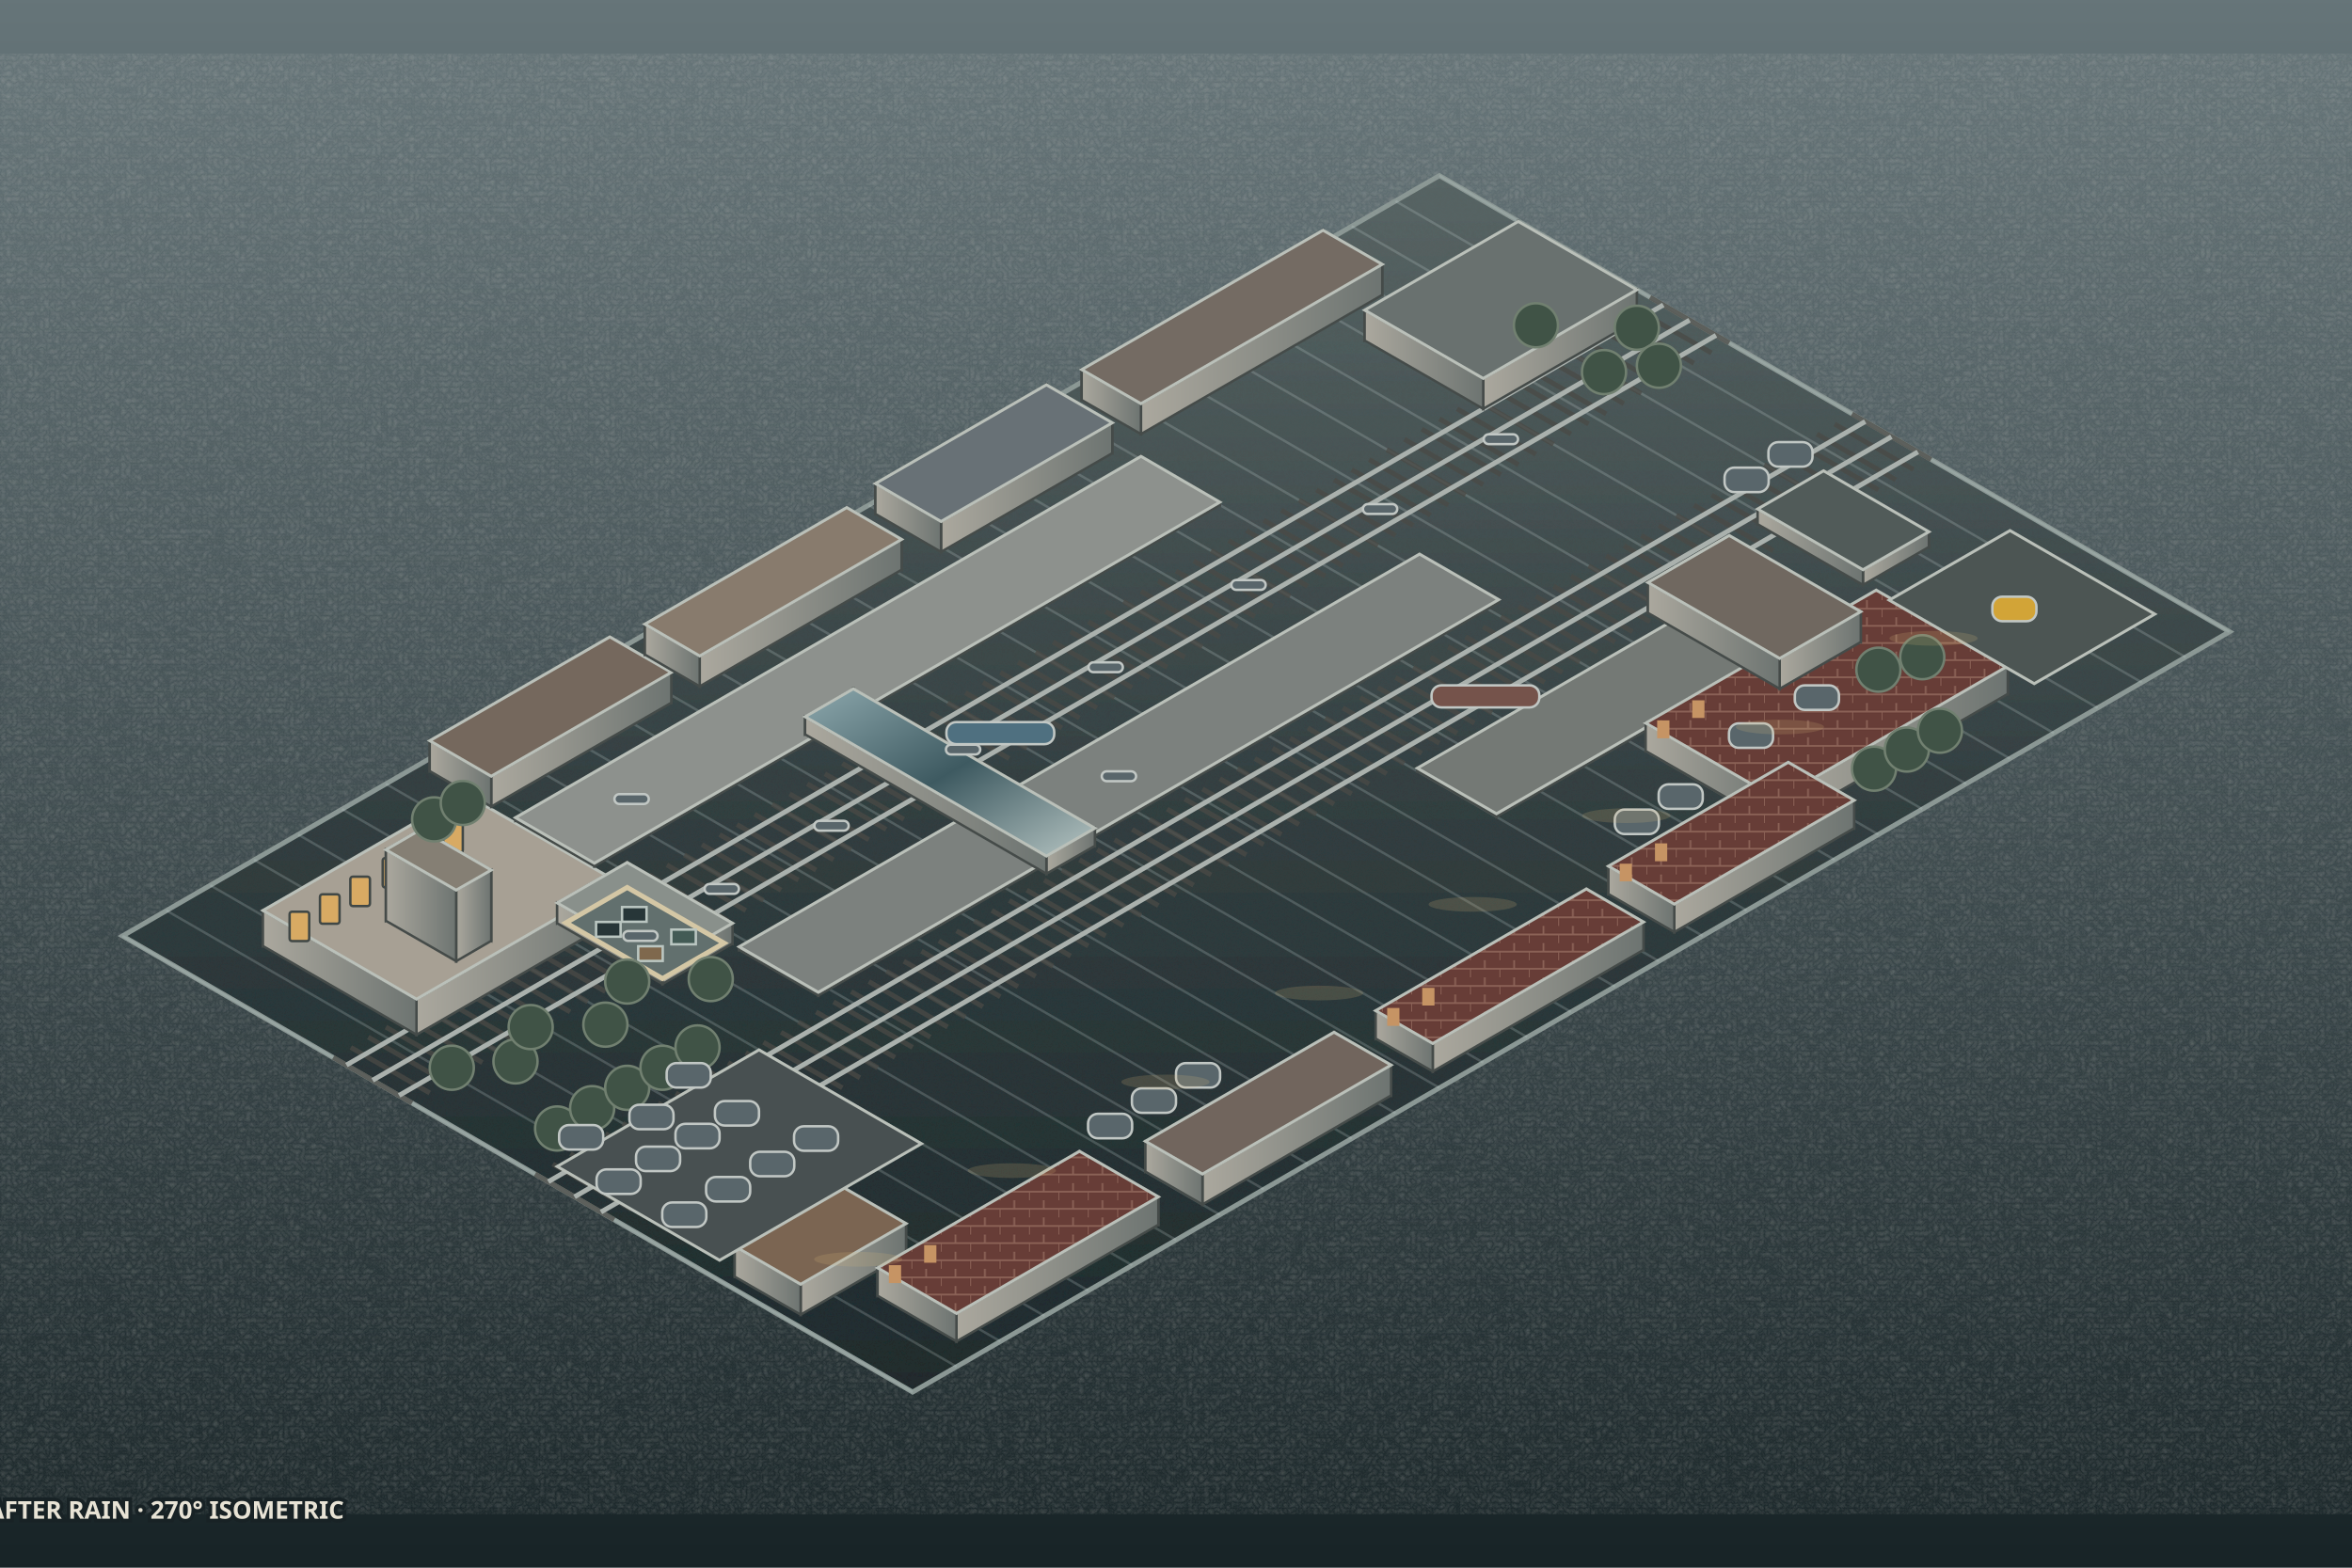
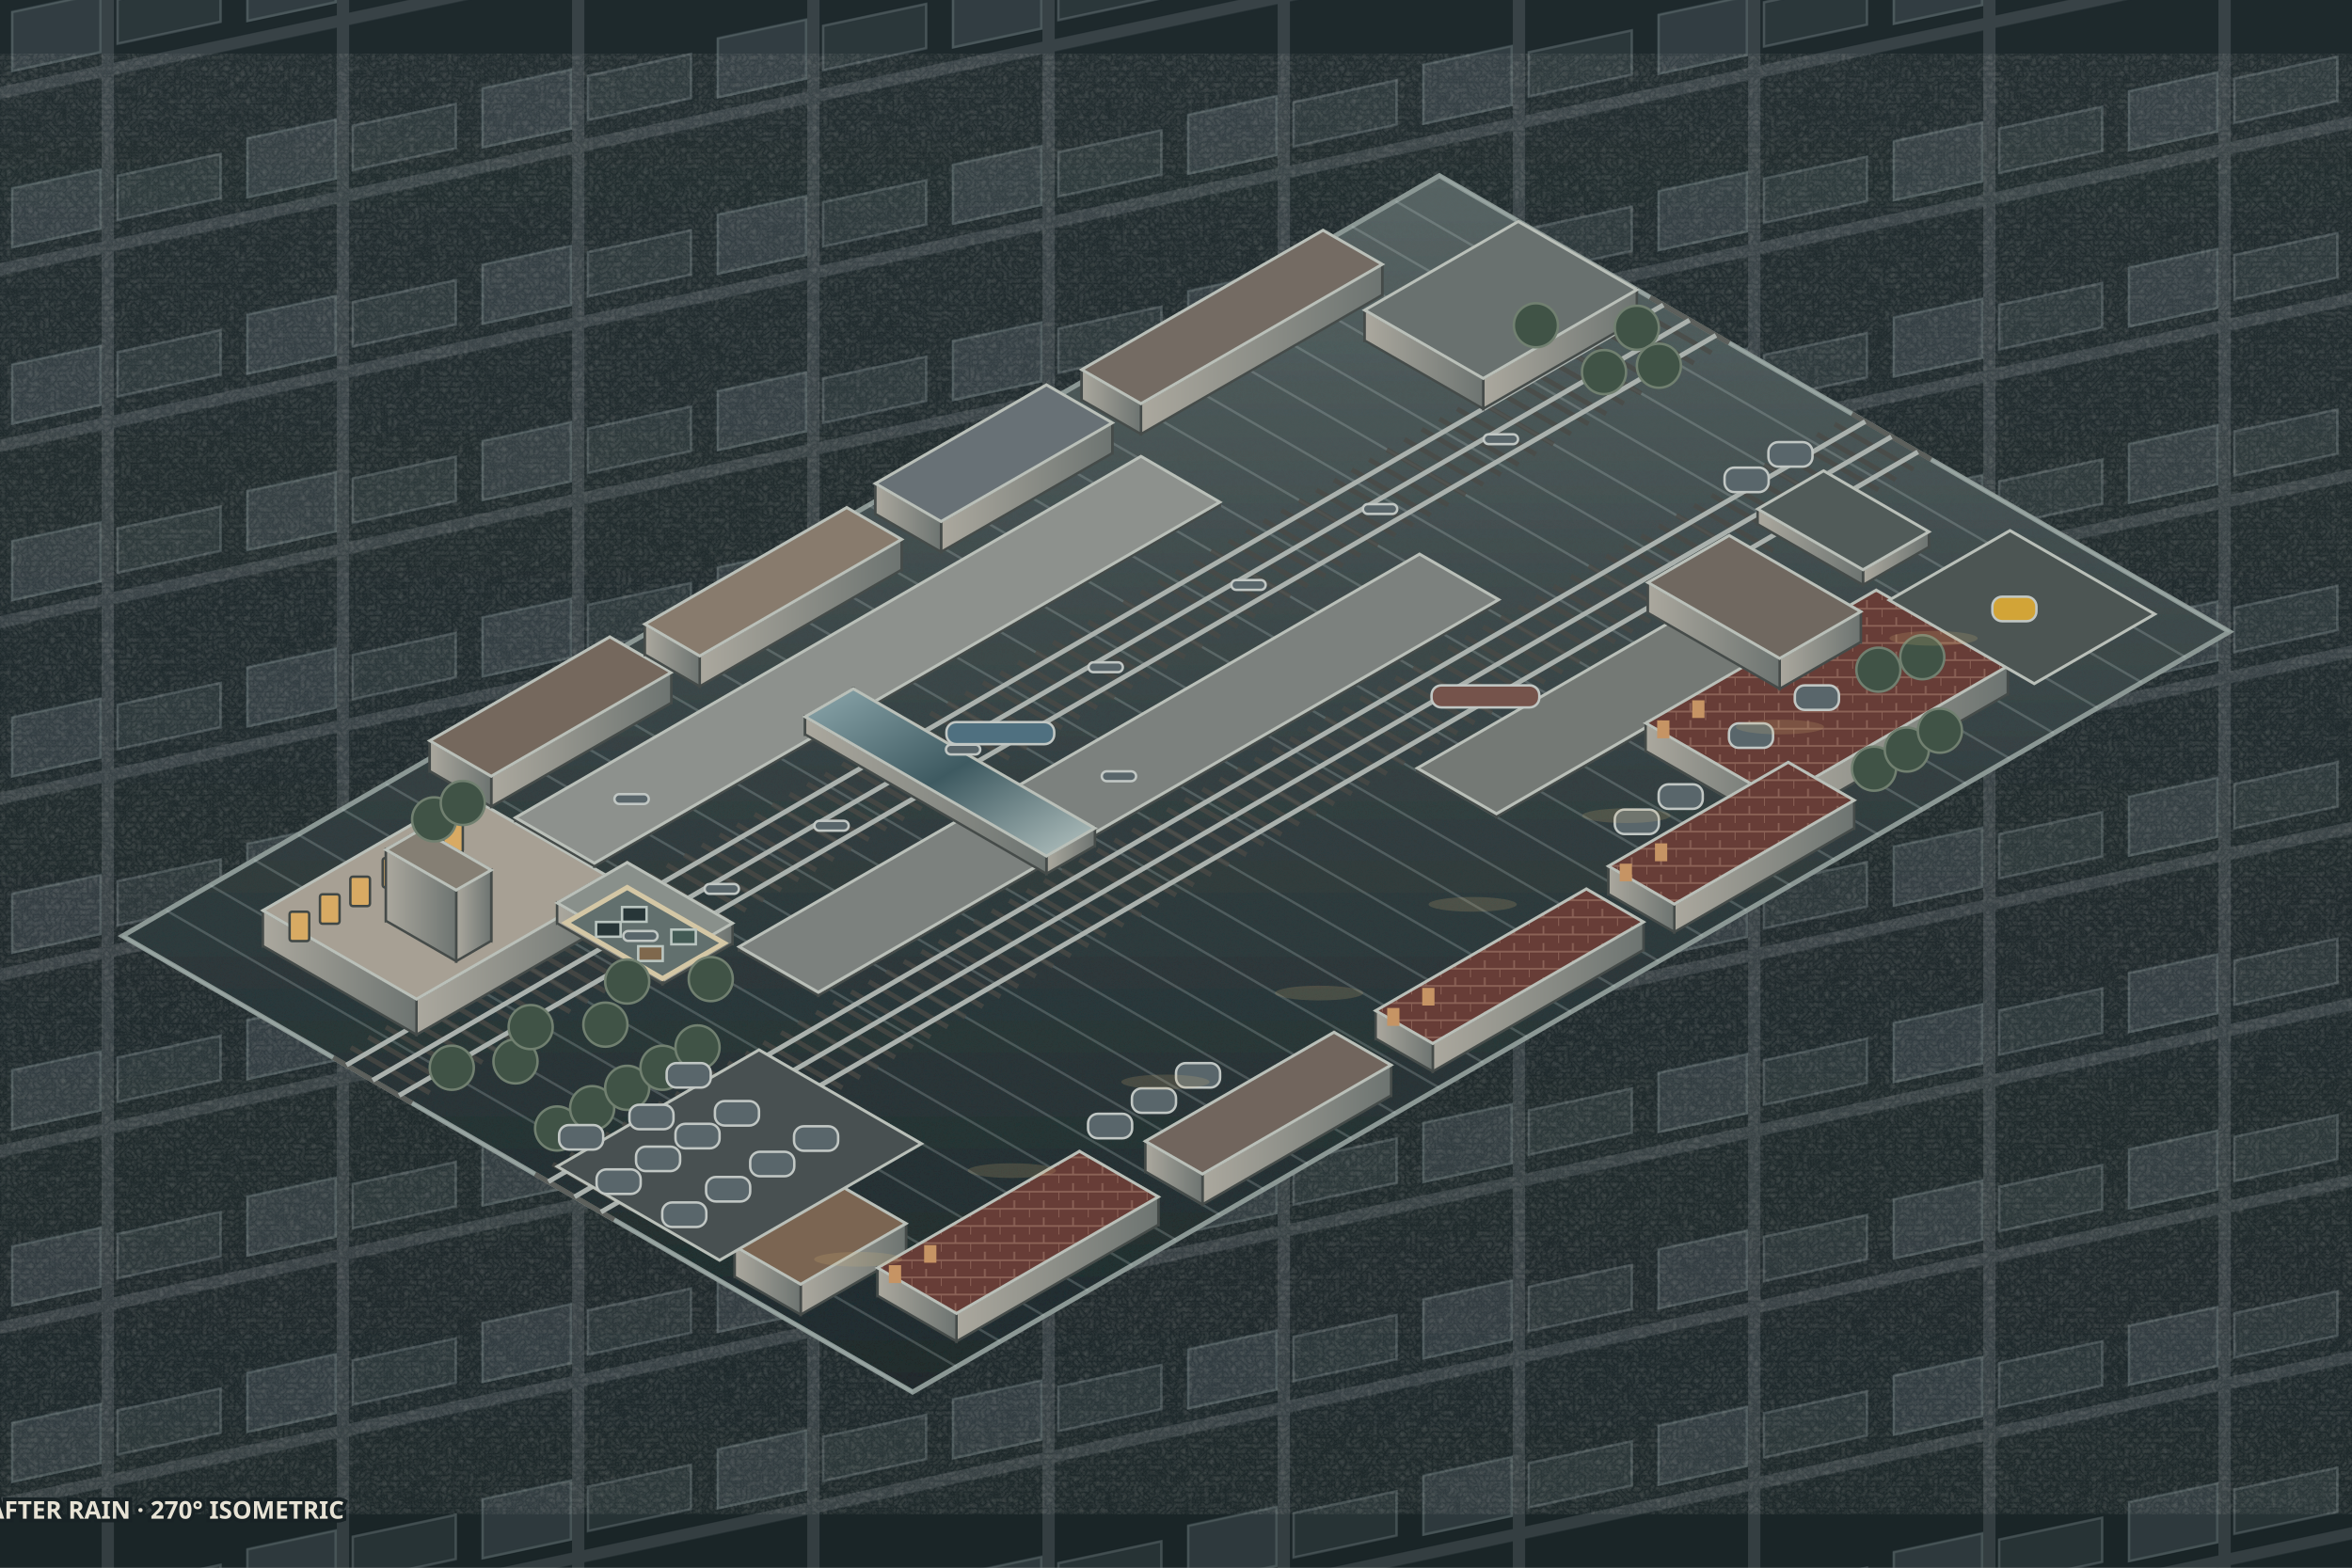
<svg xmlns="http://www.w3.org/2000/svg" width="960" height="640" viewBox="0 0 960 640">
  <defs>
    <linearGradient id="sky" x2="0" y2="1">
-       <stop stop-color="#667579" />
-       <stop offset="1" stop-color="#172326" />
+       <stop stop-color="#273337" />
+       <stop offset="1" stop-color="#10191c" />
    </linearGradient>
+     <pattern id="district" width="96" height="72" patternUnits="userSpaceOnUse" patternTransform="skewY(-12)">
+       <rect width="96" height="72" fill="#1c272a" />
+       <rect x="5" y="6" width="36" height="24" fill="#344044" stroke="#536063" />
+       <rect x="48" y="10" width="42" height="18" fill="#2c383b" stroke="#4e5a5d" />
+       <path d="M0 38h96M44 0v72" stroke="#778183" stroke-width="5" opacity=".35" />
+     </pattern>
    <linearGradient id="wet" x2="0" y2="1">
      <stop stop-color="#586565" />
      <stop offset=".55" stop-color="#313d3f" />
      <stop offset="1" stop-color="#202c2e" />
    </linearGradient>
    <linearGradient id="wall">
      <stop stop-color="#aba89e" />
      <stop offset="1" stop-color="#6d7471" />
    </linearGradient>
    <linearGradient id="glass" x2="1" y2="1">
      <stop stop-color="#8da8ad" />
      <stop offset=".5" stop-color="#3e5a61" />
      <stop offset="1" stop-color="#b6c5c3" />
    </linearGradient>
    <pattern id="brick" width="12" height="7" patternUnits="userSpaceOnUse">
      <rect width="12" height="7" fill="#673d37" />
      <path d="M0 3.5h12M6 0v3.5M0 3.5v3.5" stroke="#8b6257" stroke-width=".7" />
    </pattern>
    <filter id="glow">
      <feGaussianBlur stdDeviation="3" />
    </filter>
    <filter id="stone">
      <feTurbulence baseFrequency=".45" numOctaves="3" seed="12" result="n" />
      <feColorMatrix in="n" values=".15 0 0 0 .75 0 .15 0 0 .72 0 0 .15 0 .66 0 0 0 .22 0" />
      <feBlend in="SourceGraphic" mode="multiply" />
    </filter>
    <filter id="wetshine">
      <feGaussianBlur stdDeviation="1.2" />
      <feComponentTransfer>
        <feFuncA type="linear" slope=".35" />
      </feComponentTransfer>
    </filter>
    <style>text{font:600 10px system-ui;fill:#e8e3d5;text-anchor:middle;paint-order:stroke;stroke:#182225;stroke-width:3px}.rails polyline{fill:none;stroke:#aab1ad;stroke-width:2}.sleepers polyline{fill:none;stroke:#4a4a45;stroke-width:2;opacity:.75}</style>
  </defs>
  <rect width="960" height="640" fill="url(#sky)" />
+   <rect width="960" height="640" fill="url(#district)" opacity=".82" />
  <polygon points="50.0,382.1 587.5,71.7 910.0,257.9 372.5,568.3" fill="url(#wet)" filter="url(#stone)" stroke="#8c9996" stroke-width="2" />
  <g opacity=".22" stroke="#c5d3d0">
    <polyline points="50.0,382.1 372.5,568.3" />
    <polyline points="67.9,371.7 390.4,557.9" />
    <polyline points="85.8,361.4 408.3,547.6" />
    <polyline points="103.7,351.0 426.3,537.2" />
    <polyline points="121.7,340.7 444.2,526.9" />
    <polyline points="139.6,330.3 462.1,516.5" />
    <polyline points="157.5,320.0 480.0,506.2" />
    <polyline points="175.4,309.7 497.9,495.9" />
    <polyline points="193.3,299.3 515.8,485.5" />
    <polyline points="211.2,289.0 533.8,475.2" />
    <polyline points="229.2,278.6 551.7,464.8" />
    <polyline points="247.1,268.3 569.6,454.5" />
    <polyline points="265.0,257.9 587.5,444.1" />
    <polyline points="282.9,247.6 605.4,433.8" />
    <polyline points="300.8,237.2 623.3,423.4" />
    <polyline points="318.7,226.9 641.2,413.1" />
    <polyline points="336.7,216.6 659.2,402.8" />
    <polyline points="354.6,206.2 677.1,392.4" />
    <polyline points="372.5,195.9 695.0,382.1" />
    <polyline points="390.4,185.5 712.9,371.7" />
    <polyline points="408.3,175.2 730.8,361.4" />
    <polyline points="426.2,164.8 748.8,351.0" />
    <polyline points="444.2,154.5 766.7,340.7" />
    <polyline points="462.1,144.1 784.6,330.3" />
    <polyline points="480.0,133.8 802.5,320.0" />
    <polyline points="497.9,123.5 820.4,309.7" />
    <polyline points="515.8,113.1 838.3,299.3" />
    <polyline points="533.7,102.8 856.2,289.0" />
    <polyline points="551.7,92.4 874.2,278.6" />
    <polyline points="569.6,82.1 892.1,268.3" />
    <polyline points="587.5,71.7 910.0,257.9" />
  </g>
  <g class="sleepers">
    <polyline points="136.0,431.7 168.2,450.3" />
    <polyline points="218.4,479.3 250.7,497.9" />
    <polyline points="143.2,427.6 175.4,446.2" />
    <polyline points="225.6,475.2 257.8,493.8" />
    <polyline points="150.3,423.4 182.6,442.1" />
    <polyline points="232.8,471.0 265.0,489.6" />
    <polyline points="157.5,419.3 189.8,437.9" />
    <polyline points="239.9,466.9 272.2,485.5" />
    <polyline points="164.7,415.2 196.9,433.8" />
    <polyline points="247.1,462.8 279.3,481.4" />
    <polyline points="171.8,411.0 204.1,429.7" />
    <polyline points="254.2,458.6 286.5,477.2" />
    <polyline points="179.0,406.9 211.2,425.5" />
    <polyline points="261.4,454.5 293.7,473.1" />
    <polyline points="186.2,402.8 218.4,421.4" />
    <polyline points="268.6,450.3 300.8,469.0" />
    <polyline points="193.3,398.6 225.6,417.2" />
    <polyline points="275.8,446.2 308.0,464.8" />
    <polyline points="200.5,394.5 232.7,413.1" />
    <polyline points="282.9,442.1 315.2,460.7" />
    <polyline points="207.7,390.3 239.9,409.0" />
    <polyline points="290.1,437.9 322.3,456.5" />
    <polyline points="214.8,386.2 247.1,404.8" />
    <polyline points="297.2,433.8 329.5,452.4" />
    <polyline points="222.0,382.1 254.2,400.7" />
    <polyline points="304.4,429.7 336.7,448.3" />
    <polyline points="229.2,377.9 261.4,396.5" />
    <polyline points="311.6,425.5 343.8,444.1" />
    <polyline points="236.3,373.8 268.6,392.4" />
    <polyline points="318.8,421.4 351.0,440.0" />
    <polyline points="243.5,369.7 275.8,388.3" />
    <polyline points="325.9,417.2 358.2,435.9" />
    <polyline points="250.7,365.5 282.9,384.1" />
    <polyline points="333.1,413.1 365.3,431.7" />
    <polyline points="257.8,361.4 290.1,380.0" />
    <polyline points="340.2,409.0 372.5,427.6" />
    <polyline points="265.0,357.2 297.2,375.9" />
    <polyline points="347.4,404.8 379.7,423.4" />
    <polyline points="272.2,353.1 304.4,371.7" />
    <polyline points="354.6,400.7 386.8,419.3" />
    <polyline points="279.3,349.0 311.6,367.6" />
    <polyline points="361.8,396.5 394.0,415.2" />
    <polyline points="286.5,344.8 318.8,363.4" />
    <polyline points="368.9,392.4 401.2,411.0" />
    <polyline points="293.7,340.7 325.9,359.3" />
    <polyline points="376.1,388.3 408.3,406.9" />
    <polyline points="300.8,336.6 333.1,355.2" />
    <polyline points="383.2,384.1 415.5,402.8" />
    <polyline points="308.0,332.4 340.2,351.0" />
    <polyline points="390.4,380.0 422.7,398.6" />
    <polyline points="315.2,328.3 347.4,346.9" />
    <polyline points="397.6,375.9 429.8,394.5" />
    <polyline points="322.3,324.1 354.6,342.8" />
    <polyline points="404.8,371.7 437.0,390.3" />
    <polyline points="329.5,320.0 361.7,338.6" />
    <polyline points="411.9,367.6 444.2,386.2" />
    <polyline points="336.7,315.9 368.9,334.5" />
    <polyline points="419.1,363.4 451.3,382.1" />
    <polyline points="343.8,311.7 376.1,330.3" />
    <polyline points="426.2,359.3 458.5,377.9" />
    <polyline points="351.0,307.6 383.2,326.2" />
    <polyline points="433.4,355.2 465.7,373.8" />
    <polyline points="358.2,303.4 390.4,322.1" />
    <polyline points="440.6,351.0 472.8,369.7" />
    <polyline points="365.3,299.3 397.6,317.9" />
    <polyline points="447.8,346.9 480.0,365.5" />
    <polyline points="372.5,295.2 404.7,313.8" />
    <polyline points="454.9,342.8 487.2,361.4" />
    <polyline points="379.7,291.0 411.9,309.7" />
    <polyline points="462.1,338.6 494.3,357.2" />
    <polyline points="386.8,286.9 419.1,305.5" />
    <polyline points="469.2,334.5 501.5,353.1" />
    <polyline points="394.0,282.8 426.2,301.4" />
    <polyline points="476.4,330.3 508.7,349.0" />
    <polyline points="401.2,278.6 433.4,297.2" />
    <polyline points="483.6,326.2 515.8,344.8" />
    <polyline points="408.3,274.5 440.6,293.1" />
    <polyline points="490.8,322.1 523.0,340.7" />
    <polyline points="415.5,270.3 447.7,289.0" />
    <polyline points="497.9,317.9 530.2,336.6" />
    <polyline points="422.7,266.2 454.9,284.8" />
    <polyline points="505.1,313.8 537.3,332.4" />
    <polyline points="429.8,262.1 462.1,280.7" />
    <polyline points="512.2,309.7 544.5,328.3" />
    <polyline points="437.0,257.9 469.2,276.6" />
    <polyline points="519.4,305.5 551.7,324.1" />
    <polyline points="444.2,253.8 476.4,272.4" />
    <polyline points="526.6,301.4 558.8,320.0" />
    <polyline points="451.3,249.7 483.6,268.3" />
    <polyline points="533.8,297.2 566.0,315.9" />
    <polyline points="458.5,245.5 490.7,264.1" />
    <polyline points="540.9,293.1 573.2,311.7" />
    <polyline points="465.7,241.4 497.9,260.0" />
    <polyline points="548.1,289.0 580.3,307.6" />
    <polyline points="472.8,237.2 505.1,255.9" />
    <polyline points="555.2,284.8 587.5,303.4" />
    <polyline points="480.0,233.1 512.2,251.7" />
    <polyline points="562.4,280.7 594.7,299.3" />
    <polyline points="487.2,229.0 519.4,247.6" />
    <polyline points="569.6,276.6 601.8,295.2" />
    <polyline points="494.3,224.8 526.6,243.5" />
    <polyline points="576.8,272.4 609.0,291.0" />
    <polyline points="501.5,220.7 533.7,239.3" />
    <polyline points="583.9,268.3 616.2,286.9" />
    <polyline points="508.7,216.6 540.9,235.2" />
    <polyline points="591.1,264.1 623.3,282.8" />
    <polyline points="515.8,212.4 548.1,231.0" />
    <polyline points="598.2,260.0 630.5,278.6" />
    <polyline points="523.0,208.3 555.2,226.9" />
    <polyline points="605.4,255.9 637.7,274.5" />
    <polyline points="530.2,204.1 562.4,222.8" />
    <polyline points="612.6,251.7 644.8,270.3" />
    <polyline points="537.3,200.0 569.6,218.6" />
    <polyline points="619.8,247.6 652.0,266.2" />
    <polyline points="544.5,195.9 576.8,214.5" />
    <polyline points="626.9,243.5 659.2,262.1" />
    <polyline points="551.7,191.7 583.9,210.3" />
    <polyline points="634.1,239.3 666.3,257.9" />
    <polyline points="558.8,187.6 591.1,206.2" />
    <polyline points="641.2,235.2 673.5,253.8" />
    <polyline points="566.0,183.5 598.2,202.1" />
    <polyline points="648.4,231.0 680.7,249.7" />
    <polyline points="573.2,179.3 605.4,197.9" />
    <polyline points="655.6,226.9 687.8,245.5" />
    <polyline points="580.3,175.2 612.6,193.8" />
    <polyline points="662.8,222.8 695.0,241.4" />
    <polyline points="587.5,171.0 619.8,189.7" />
    <polyline points="669.9,218.6 702.2,237.2" />
    <polyline points="594.7,166.9 626.9,185.5" />
    <polyline points="677.1,214.5 709.3,233.1" />
    <polyline points="601.8,162.8 634.1,181.4" />
    <polyline points="684.2,210.3 716.5,229.0" />
    <polyline points="609.0,158.6 641.2,177.2" />
    <polyline points="691.4,206.2 723.7,224.8" />
    <polyline points="616.2,154.5 648.4,173.1" />
    <polyline points="698.6,202.1 730.8,220.7" />
    <polyline points="623.3,150.4 655.6,169.0" />
    <polyline points="705.8,197.9 738.0,216.6" />
    <polyline points="630.5,146.2 662.8,164.8" />
    <polyline points="712.9,193.8 745.2,212.4" />
    <polyline points="637.7,142.1 669.9,160.7" />
    <polyline points="720.1,189.7 752.3,208.3" />
    <polyline points="644.8,137.9 677.1,156.6" />
    <polyline points="727.2,185.5 759.5,204.1" />
    <polyline points="652.0,133.8 684.2,152.4" />
    <polyline points="734.4,181.4 766.7,200.0" />
    <polyline points="659.2,129.7 691.4,148.3" />
    <polyline points="741.6,177.2 773.8,195.9" />
    <polyline points="666.3,125.5 698.6,144.1" />
    <polyline points="748.8,173.1 781.0,191.7" />
    <polyline points="673.5,121.4 705.8,140.0" />
    <polyline points="755.9,169.0 788.2,187.6" />
  </g>
  <g class="rails">
    <polyline points="141.4,434.8 678.9,124.5" />
    <polyline points="152.1,441.0 689.6,130.7" />
    <polyline points="162.9,447.2 700.4,136.9" />
    <polyline points="223.8,482.4 761.3,172.1" />
    <polyline points="234.5,488.6 772.0,178.3" />
    <polyline points="245.3,494.8 782.8,184.5" />
  </g>
  <g data-landmark="station-terminal">
    <polygon points="107.3,386.2 189.7,338.6 189.7,324.1 107.3,371.7" fill="url(#wall)" stroke="#454b49" stroke-width="1" />
    <polygon points="189.7,338.6 252.5,374.8 252.5,360.3 189.7,324.1" fill="url(#wall)" stroke="#454b49" stroke-width="1" />
    <polygon points="252.5,374.8 170.0,422.4 170.0,407.9 252.5,360.3" fill="url(#wall)" stroke="#454b49" stroke-width="1" />
    <polygon points="170.0,422.4 107.3,386.2 107.3,371.7 170.0,407.9" fill="url(#wall)" stroke="#454b49" stroke-width="1" />
    <polygon points="107.3,371.7 189.7,324.1 252.5,360.3 170.0,407.9" fill="#a7a094" stroke="#bac0b9" stroke-width="1.2" />
    <rect x="118.2" y="372.2" width="8" height="12" rx="1" fill="#d8aa63" stroke="#414846" />
    <rect x="130.6" y="365.1" width="8" height="12" rx="1" fill="#d8aa63" stroke="#414846" />
    <rect x="143.0" y="357.9" width="8" height="12" rx="1" fill="#d8aa63" stroke="#414846" />
    <rect x="156.2" y="350.3" width="8" height="12" rx="1" fill="#d8aa63" stroke="#414846" />
    <rect x="168.5" y="343.2" width="8" height="12" rx="1" fill="#d8aa63" stroke="#414846" />
    <rect x="180.9" y="336.1" width="8" height="12" rx="1" fill="#d8aa63" stroke="#414846" />
  </g>
  <g data-landmark="clock-tower">
    <polygon points="157.5,375.9 171.8,367.6 171.8,338.6 157.5,346.9" fill="url(#wall)" stroke="#454b49" stroke-width="1" />
    <polygon points="171.8,367.6 200.5,384.1 200.5,355.2 171.8,338.6" fill="url(#wall)" stroke="#454b49" stroke-width="1" />
    <polygon points="200.5,384.1 186.2,392.4 186.2,363.4 200.5,355.2" fill="url(#wall)" stroke="#454b49" stroke-width="1" />
    <polygon points="186.2,392.4 157.5,375.9 157.5,346.9 186.2,363.4" fill="url(#wall)" stroke="#454b49" stroke-width="1" />
    <polygon points="157.5,346.9 171.8,338.6 200.5,355.2 186.2,363.4" fill="#857f74" stroke="#bac0b9" stroke-width="1.2" />
  </g>
  <g data-landmark="platform-one">
    <polygon points="210.4,335.0 465.7,187.6 465.7,186.3 210.4,333.8" fill="url(#wall)" stroke="#454b49" stroke-width="1" />
    <polygon points="465.7,187.6 497.9,206.2 497.9,205.0 465.7,186.3" fill="url(#wall)" stroke="#454b49" stroke-width="1" />
    <polygon points="497.9,206.2 242.6,353.6 242.6,352.4 497.9,205.0" fill="url(#wall)" stroke="#454b49" stroke-width="1" />
    <polygon points="242.6,353.6 210.4,335.0 210.4,333.8 242.6,352.4" fill="url(#wall)" stroke="#454b49" stroke-width="1" />
    <polygon points="210.4,333.8 465.7,186.3 497.9,205.0 242.6,352.4" fill="#8d918d" stroke="#bac0b9" stroke-width="1.2" />
  </g>
  <g data-landmark="platform-two">
    <polygon points="301.7,387.8 579.4,227.4 579.4,226.2 301.7,386.5" fill="url(#wall)" stroke="#454b49" stroke-width="1" />
    <polygon points="579.4,227.4 611.7,246.0 611.7,244.8 579.4,226.2" fill="url(#wall)" stroke="#454b49" stroke-width="1" />
    <polygon points="611.7,246.0 334.0,406.4 334.0,405.1 611.7,244.8" fill="url(#wall)" stroke="#454b49" stroke-width="1" />
    <polygon points="334.0,406.4 301.7,387.8 301.7,386.5 334.0,405.1" fill="url(#wall)" stroke="#454b49" stroke-width="1" />
    <polygon points="301.7,386.5 579.4,226.2 611.7,244.8 334.0,405.1" fill="#7c817e" stroke="#bac0b9" stroke-width="1.2" />
  </g>
  <g data-landmark="glass-footbridge">
    <polygon points="328.6,299.8 348.3,288.4 348.3,281.2 328.6,292.6" fill="url(#wall)" stroke="#454b49" stroke-width="1" />
    <polygon points="348.3,288.4 446.9,345.3 446.9,338.1 348.3,281.2" fill="url(#wall)" stroke="#454b49" stroke-width="1" />
    <polygon points="446.9,345.3 427.1,356.7 427.1,349.5 446.9,338.1" fill="url(#wall)" stroke="#454b49" stroke-width="1" />
    <polygon points="427.1,356.7 328.6,299.8 328.6,292.6 427.1,349.5" fill="url(#wall)" stroke="#454b49" stroke-width="1" />
    <polygon points="328.6,292.6 348.3,281.2 446.9,338.1 427.1,349.5" fill="url(#glass)" stroke="#bac0b9" stroke-width="1.2" />
  </g>
  <g data-landmark="freight-platform">
    <polygon points="578.5,314.8 717.4,234.7 717.4,233.4 578.5,313.6" fill="url(#wall)" stroke="#454b49" stroke-width="1" />
    <polygon points="717.4,234.7 749.6,253.3 749.6,252.0 717.4,233.4" fill="url(#wall)" stroke="#454b49" stroke-width="1" />
    <polygon points="749.6,253.3 610.8,333.4 610.8,332.2 749.6,252.0" fill="url(#wall)" stroke="#454b49" stroke-width="1" />
    <polygon points="610.8,333.4 578.5,314.8 578.5,313.6 610.8,332.2" fill="url(#wall)" stroke="#454b49" stroke-width="1" />
    <polygon points="578.5,313.6 717.4,233.4 749.6,252.0 610.8,332.2" fill="#747975" stroke="#bac0b9" stroke-width="1.2" />
  </g>
  <g data-landmark="cargo-warehouse">
    <polygon points="671.7,306.6 765.8,252.2 765.8,240.9 671.7,295.2" fill="url(#wall)" stroke="#454b49" stroke-width="1" />
    <polygon points="765.8,252.2 819.5,283.3 819.5,271.9 765.8,240.9" fill="url(#wall)" stroke="#454b49" stroke-width="1" />
    <polygon points="819.5,283.3 725.5,337.6 725.5,326.2 819.5,271.9" fill="url(#wall)" stroke="#454b49" stroke-width="1" />
    <polygon points="725.5,337.6 671.7,306.6 671.7,295.2 725.5,326.2" fill="url(#wall)" stroke="#454b49" stroke-width="1" />
    <polygon points="671.7,295.2 765.8,240.9 819.5,271.9 725.5,326.2" fill="url(#brick)" stroke="#bac0b9" stroke-width="1.2" />
    <path d="M 678.9,301.4 678.9,294.1 M 693.2,293.1 693.2,285.9" stroke="#c69464" stroke-width="5" />
  </g>
  <g data-landmark="operations-office">
    <polygon points="227.4,376.9 256.0,360.3 256.0,352.1 227.4,368.6" fill="url(#wall)" stroke="#454b49" stroke-width="1" />
    <polygon points="256.0,360.3 299.0,385.2 299.0,376.9 256.0,352.1" fill="url(#wall)" stroke="#454b49" stroke-width="1" />
    <polygon points="299.0,385.2 270.4,401.7 270.4,393.4 299.0,376.9" fill="url(#wall)" stroke="#454b49" stroke-width="1" />
    <polygon points="270.4,401.7 227.4,376.9 227.4,368.6 270.4,393.4" fill="url(#wall)" stroke="#454b49" stroke-width="1" />
    <polygon points="227.4,368.6 256.0,352.1 299.0,376.9 270.4,393.4" fill="#89908b" stroke="#bac0b9" stroke-width="1.2" />
    <polygon points="231.0,376.7 256.0,362.3 295.5,385.0 270.4,399.5" fill="#62706e" stroke="#d4c7a5" stroke-width="2" />
    <rect x="243.3" y="376.4" width="10" height="6" fill="#273638" stroke="#bac6c1" />
    <rect x="253.9" y="370.3" width="10" height="6" fill="#273638" stroke="#bac6c1" />
    <rect x="260.5" y="386.3" width="10" height="6" fill="#7f684d" stroke="#bac6c1" />
    <rect x="274.0" y="379.5" width="10" height="6" fill="#435b55" stroke="#bac6c1" />
  </g>
  <g data-landmark="signal-annex">
    <polygon points="717.4,214.0 744.3,198.5 744.3,192.2 717.4,207.8" fill="url(#wall)" stroke="#454b49" stroke-width="1" />
    <polygon points="744.3,198.5 787.3,223.3 787.3,217.1 744.3,192.2" fill="url(#wall)" stroke="#454b49" stroke-width="1" />
    <polygon points="787.3,223.3 760.4,238.8 760.4,232.6 787.3,217.1" fill="url(#wall)" stroke="#454b49" stroke-width="1" />
    <polygon points="760.4,238.8 717.4,214.0 717.4,207.8 760.4,232.6" fill="url(#wall)" stroke="#454b49" stroke-width="1" />
    <polygon points="717.4,207.8 744.3,192.2 787.3,217.1 760.4,232.6" fill="#515b59" stroke="#bac0b9" stroke-width="1.2" />
  </g>
  <g data-landmark="maintenance-yard">
    <polygon points="771.1,245.0 820.4,216.6 879.5,250.7 830.3,279.1" fill="#4c5553" stroke="#bac0b9" stroke-width="1.2" />
  </g>
  <g data-landmark="north-hotel">
    <polygon points="175.4,314.8 248.9,272.4 248.9,260.0 175.4,302.4" fill="url(#wall)" stroke="#454b49" stroke-width="1" />
    <polygon points="248.9,272.4 274.0,286.9 274.0,274.5 248.9,260.0" fill="url(#wall)" stroke="#454b49" stroke-width="1" />
    <polygon points="274.0,286.9 200.5,329.3 200.5,316.9 274.0,274.5" fill="url(#wall)" stroke="#454b49" stroke-width="1" />
    <polygon points="200.5,329.3 175.4,314.8 175.4,302.4 200.5,316.9" fill="url(#wall)" stroke="#454b49" stroke-width="1" />
    <polygon points="175.4,302.4 248.9,260.0 274.0,274.5 200.5,316.9" fill="#75685d" stroke="#bac0b9" stroke-width="1.2" />
  </g>
  <g data-landmark="north-shops">
    <polygon points="263.2,267.2 345.6,219.7 345.6,207.2 263.2,254.8" fill="url(#wall)" stroke="#454b49" stroke-width="1" />
    <polygon points="345.6,219.7 368.0,232.6 368.0,220.2 345.6,207.2" fill="url(#wall)" stroke="#454b49" stroke-width="1" />
    <polygon points="368.0,232.6 285.6,280.2 285.6,267.8 368.0,220.2" fill="url(#wall)" stroke="#454b49" stroke-width="1" />
    <polygon points="285.6,280.2 263.2,267.2 263.2,254.8 285.6,267.8" fill="url(#wall)" stroke="#454b49" stroke-width="1" />
    <polygon points="263.2,254.8 345.6,207.2 368.0,220.2 285.6,267.8" fill="#887b6d" stroke="#bac0b9" stroke-width="1.2" />
  </g>
  <g data-landmark="north-offices">
    <polygon points="357.3,209.8 427.1,169.5 427.1,157.1 357.3,197.4" fill="url(#wall)" stroke="#454b49" stroke-width="1" />
    <polygon points="427.1,169.5 454.0,185.0 454.0,172.6 427.1,157.1" fill="url(#wall)" stroke="#454b49" stroke-width="1" />
    <polygon points="454.0,185.0 384.1,225.3 384.1,212.9 454.0,172.6" fill="url(#wall)" stroke="#454b49" stroke-width="1" />
    <polygon points="384.1,225.3 357.3,209.8 357.3,197.4 384.1,212.9" fill="url(#wall)" stroke="#454b49" stroke-width="1" />
    <polygon points="357.3,197.4 427.1,157.1 454.0,172.6 384.1,212.9" fill="#687176" stroke="#bac0b9" stroke-width="1.2" />
  </g>
  <g data-landmark="north-apartments">
    <polygon points="441.5,163.3 540.0,106.4 540.0,94.0 441.5,150.9" fill="url(#wall)" stroke="#454b49" stroke-width="1" />
    <polygon points="540.0,106.4 564.2,120.4 564.2,107.9 540.0,94.0" fill="url(#wall)" stroke="#454b49" stroke-width="1" />
    <polygon points="564.2,120.4 465.7,177.2 465.7,164.8 564.2,107.9" fill="url(#wall)" stroke="#454b49" stroke-width="1" />
    <polygon points="465.7,177.2 441.5,163.3 441.5,150.9 465.7,164.8" fill="url(#wall)" stroke="#454b49" stroke-width="1" />
    <polygon points="441.5,150.9 540.0,94.0 564.2,107.9 465.7,164.8" fill="#746b63" stroke="#bac0b9" stroke-width="1.2" />
  </g>
  <g data-landmark="west-cafe">
    <polygon points="299.9,521.2 342.9,496.4 342.9,484.0 299.9,508.8" fill="url(#wall)" stroke="#454b49" stroke-width="1" />
    <polygon points="342.9,496.4 369.8,511.9 369.8,499.5 342.9,484.0" fill="url(#wall)" stroke="#454b49" stroke-width="1" />
    <polygon points="369.8,511.9 326.8,536.7 326.8,524.3 369.8,499.5" fill="url(#wall)" stroke="#454b49" stroke-width="1" />
    <polygon points="326.8,536.7 299.9,521.2 299.9,508.8 326.8,524.3" fill="url(#wall)" stroke="#454b49" stroke-width="1" />
    <polygon points="299.9,508.8 342.9,484.0 369.8,499.5 326.8,524.3" fill="#7b6552" stroke="#bac0b9" stroke-width="1.2" />
  </g>
  <g data-landmark="west-parking">
    <polygon points="227.4,476.2 309.8,428.6 376.1,466.9 293.7,514.5" fill="#485051" stroke="#bac0b9" stroke-width="1.2" />
  </g>
  <g data-landmark="south-workshops">
    <polygon points="358.2,529.0 440.6,481.4 440.6,470.0 358.2,517.6" fill="url(#wall)" stroke="#454b49" stroke-width="1" />
    <polygon points="440.6,481.4 472.8,500.0 472.8,488.6 440.6,470.0" fill="url(#wall)" stroke="#454b49" stroke-width="1" />
    <polygon points="472.8,500.0 390.4,547.6 390.4,536.2 472.8,488.6" fill="url(#wall)" stroke="#454b49" stroke-width="1" />
    <polygon points="390.4,547.6 358.2,529.0 358.2,517.6 390.4,536.2" fill="url(#wall)" stroke="#454b49" stroke-width="1" />
    <polygon points="358.2,517.6 440.6,470.0 472.8,488.6 390.4,536.2" fill="url(#brick)" stroke="#bac0b9" stroke-width="1.2" />
    <path d="M 365.3,523.8 365.3,516.5 M 379.7,515.5 379.7,508.3" stroke="#c69464" stroke-width="5" />
  </g>
  <g data-landmark="south-houses">
    <polygon points="467.5,478.3 544.5,433.8 544.5,421.4 467.5,465.9" fill="url(#wall)" stroke="#454b49" stroke-width="1" />
    <polygon points="544.5,433.8 567.8,447.2 567.8,434.8 544.5,421.4" fill="url(#wall)" stroke="#454b49" stroke-width="1" />
    <polygon points="567.8,447.2 490.8,491.7 490.8,479.3 567.8,434.8" fill="url(#wall)" stroke="#454b49" stroke-width="1" />
    <polygon points="490.8,491.7 467.5,478.3 467.5,465.9 490.8,479.3" fill="url(#wall)" stroke="#454b49" stroke-width="1" />
    <polygon points="467.5,465.9 544.5,421.4 567.8,434.8 490.8,479.3" fill="#71655d" stroke="#bac0b9" stroke-width="1.2" />
  </g>
  <g data-landmark="south-depot">
    <polygon points="561.5,424.0 647.5,374.3 647.5,362.9 561.5,412.6" fill="url(#wall)" stroke="#454b49" stroke-width="1" />
    <polygon points="647.5,374.3 670.8,387.8 670.8,376.4 647.5,362.9" fill="url(#wall)" stroke="#454b49" stroke-width="1" />
    <polygon points="670.8,387.8 584.8,437.4 584.8,426.0 670.8,376.4" fill="url(#wall)" stroke="#454b49" stroke-width="1" />
    <polygon points="584.8,437.4 561.5,424.0 561.5,412.6 584.8,426.0" fill="url(#wall)" stroke="#454b49" stroke-width="1" />
    <polygon points="561.5,412.6 647.5,362.9 670.8,376.4 584.8,426.0" fill="url(#brick)" stroke="#bac0b9" stroke-width="1.2" />
    <path d="M 568.7,418.8 568.7,411.5 M 583.0,410.5 583.0,403.3" stroke="#c69464" stroke-width="5" />
  </g>
  <g data-landmark="south-garage">
    <polygon points="656.5,365.0 729.9,322.6 729.9,311.2 656.5,353.6" fill="url(#wall)" stroke="#454b49" stroke-width="1" />
    <polygon points="729.9,322.6 756.8,338.1 756.8,326.7 729.9,311.2" fill="url(#wall)" stroke="#454b49" stroke-width="1" />
    <polygon points="756.8,338.1 683.4,380.5 683.4,369.1 756.8,326.7" fill="url(#wall)" stroke="#454b49" stroke-width="1" />
    <polygon points="683.4,380.5 656.5,365.0 656.5,353.6 683.4,369.1" fill="url(#wall)" stroke="#454b49" stroke-width="1" />
    <polygon points="656.5,353.6 729.9,311.2 756.8,326.7 683.4,369.1" fill="url(#brick)" stroke="#bac0b9" stroke-width="1.2" />
    <path d="M 663.6,359.8 663.6,352.6 M 678.0,351.6 678.0,344.3" stroke="#c69464" stroke-width="5" />
  </g>
  <g data-landmark="east-admin">
    <polygon points="557.0,139.0 619.7,102.8 619.7,90.4 557.0,126.6" fill="url(#wall)" stroke="#454b49" stroke-width="1" />
    <polygon points="619.7,102.8 668.1,130.7 668.1,118.3 619.7,90.4" fill="url(#wall)" stroke="#454b49" stroke-width="1" />
    <polygon points="668.1,130.7 605.4,166.9 605.4,154.5 668.1,118.3" fill="url(#wall)" stroke="#454b49" stroke-width="1" />
    <polygon points="605.4,166.9 557.0,139.0 557.0,126.6 605.4,154.5" fill="url(#wall)" stroke="#454b49" stroke-width="1" />
    <polygon points="557.0,126.6 619.7,90.4 668.1,118.3 605.4,154.5" fill="#69716f" stroke="#bac0b9" stroke-width="1.2" />
  </g>
  <g data-landmark="east-hostel">
    <polygon points="672.6,250.2 705.8,231.0 705.8,218.6 672.6,237.8" fill="url(#wall)" stroke="#454b49" stroke-width="1" />
    <polygon points="705.8,231.0 759.5,262.1 759.5,249.7 705.8,218.6" fill="url(#wall)" stroke="#454b49" stroke-width="1" />
    <polygon points="759.5,262.1 726.4,281.2 726.4,268.8 759.5,249.7" fill="url(#wall)" stroke="#454b49" stroke-width="1" />
    <polygon points="726.4,281.2 672.6,250.2 672.6,237.8 726.4,268.8" fill="url(#wall)" stroke="#454b49" stroke-width="1" />
    <polygon points="672.6,237.8 705.8,218.6 759.5,249.7 726.4,268.8" fill="#706860" stroke="#bac0b9" stroke-width="1.2" />
  </g>
  <g>
    <line x1="184.4" y1="441.0" x2="184.4" y2="435.9" stroke="#313830" stroke-width="4" />
    <circle cx="184.4" cy="435.9" r="9" fill="#405346" stroke="#718070" />
  </g>
  <g>
    <line x1="210.4" y1="438.4" x2="210.4" y2="433.3" stroke="#313830" stroke-width="4" />
    <circle cx="210.4" cy="433.3" r="9" fill="#405346" stroke="#718070" />
  </g>
  <g>
    <line x1="216.6" y1="424.5" x2="216.6" y2="419.3" stroke="#313830" stroke-width="4" />
    <circle cx="216.6" cy="419.3" r="9" fill="#405346" stroke="#718070" />
  </g>
  <g>
    <line x1="247.1" y1="423.4" x2="247.1" y2="418.3" stroke="#313830" stroke-width="4" />
    <circle cx="247.1" cy="418.3" r="9" fill="#405346" stroke="#718070" />
  </g>
  <g>
    <line x1="256.0" y1="405.9" x2="256.0" y2="400.7" stroke="#313830" stroke-width="4" />
    <circle cx="256.0" cy="400.7" r="9" fill="#405346" stroke="#718070" />
  </g>
  <g>
    <line x1="290.1" y1="404.8" x2="290.1" y2="399.7" stroke="#313830" stroke-width="4" />
    <circle cx="290.1" cy="399.7" r="9" fill="#405346" stroke="#718070" />
  </g>
  <g>
    <line x1="626.9" y1="137.9" x2="626.9" y2="132.8" stroke="#313830" stroke-width="4" />
    <circle cx="626.9" cy="132.8" r="9" fill="#405346" stroke="#718070" />
  </g>
  <g>
    <line x1="668.1" y1="139.0" x2="668.1" y2="133.8" stroke="#313830" stroke-width="4" />
    <circle cx="668.1" cy="133.8" r="9" fill="#405346" stroke="#718070" />
  </g>
  <g>
    <line x1="227.4" y1="465.9" x2="227.4" y2="460.7" stroke="#313830" stroke-width="4" />
    <circle cx="227.4" cy="460.7" r="9" fill="#405346" stroke="#718070" />
  </g>
  <g>
    <line x1="241.7" y1="457.6" x2="241.7" y2="452.4" stroke="#313830" stroke-width="4" />
    <circle cx="241.7" cy="452.4" r="9" fill="#405346" stroke="#718070" />
  </g>
  <g>
    <line x1="256.0" y1="449.3" x2="256.0" y2="444.1" stroke="#313830" stroke-width="4" />
    <circle cx="256.0" cy="444.1" r="9" fill="#405346" stroke="#718070" />
  </g>
  <g>
    <line x1="270.4" y1="441.0" x2="270.4" y2="435.9" stroke="#313830" stroke-width="4" />
    <circle cx="270.4" cy="435.9" r="9" fill="#405346" stroke="#718070" />
  </g>
  <g>
    <line x1="284.7" y1="432.8" x2="284.7" y2="427.6" stroke="#313830" stroke-width="4" />
    <circle cx="284.7" cy="427.6" r="9" fill="#405346" stroke="#718070" />
  </g>
  <g>
    <line x1="177.2" y1="339.7" x2="177.2" y2="334.5" stroke="#313830" stroke-width="4" />
    <circle cx="177.2" cy="334.5" r="9" fill="#405346" stroke="#718070" />
  </g>
  <g>
    <line x1="188.9" y1="332.9" x2="188.9" y2="327.8" stroke="#313830" stroke-width="4" />
    <circle cx="188.9" cy="327.8" r="9" fill="#405346" stroke="#718070" />
  </g>
  <g>
    <line x1="654.7" y1="157.1" x2="654.7" y2="151.9" stroke="#313830" stroke-width="4" />
    <circle cx="654.7" cy="151.9" r="9" fill="#405346" stroke="#718070" />
  </g>
  <g>
    <line x1="677.1" y1="154.5" x2="677.1" y2="149.3" stroke="#313830" stroke-width="4" />
    <circle cx="677.1" cy="149.3" r="9" fill="#405346" stroke="#718070" />
  </g>
  <g>
    <line x1="766.7" y1="278.6" x2="766.7" y2="273.4" stroke="#313830" stroke-width="4" />
    <circle cx="766.7" cy="273.4" r="9" fill="#405346" stroke="#718070" />
  </g>
  <g>
    <line x1="784.6" y1="273.4" x2="784.6" y2="268.3" stroke="#313830" stroke-width="4" />
    <circle cx="784.6" cy="268.3" r="9" fill="#405346" stroke="#718070" />
  </g>
  <g>
    <line x1="764.9" y1="319.0" x2="764.9" y2="313.8" stroke="#313830" stroke-width="4" />
    <circle cx="764.9" cy="313.8" r="9" fill="#405346" stroke="#718070" />
  </g>
  <g>
    <line x1="778.3" y1="311.2" x2="778.3" y2="306.0" stroke="#313830" stroke-width="4" />
    <circle cx="778.3" cy="306.0" r="9" fill="#405346" stroke="#718070" />
  </g>
  <g>
    <line x1="791.8" y1="303.4" x2="791.8" y2="298.3" stroke="#313830" stroke-width="4" />
    <circle cx="791.8" cy="298.3" r="9" fill="#405346" stroke="#718070" />
  </g>
  <rect x="228.2" y="459.3" width="18" height="10" rx="4" fill="#59666b" stroke="#c1c7c4" />
  <rect x="256.9" y="451.0" width="18" height="10" rx="4" fill="#59666b" stroke="#c1c7c4" />
  <rect x="272.1" y="434.0" width="18" height="10" rx="4" fill="#59666b" stroke="#c1c7c4" />
  <rect x="250.8" y="324.2" width="14" height="4" rx="2.0" fill="#59666b" stroke="#c1c7c4" />
  <rect x="449.7" y="314.9" width="14" height="4" rx="2.0" fill="#59666b" stroke="#c1c7c4" />
  <rect x="813.2" y="243.6" width="18" height="10" rx="4" fill="#d2a437" stroke="#c1c7c4" />
  <rect x="584.3" y="279.8" width="44" height="9" rx="4" fill="#75534b" stroke="#c1c7c4" />
  <rect x="386.3" y="294.8" width="44" height="9" rx="4" fill="#4f7080" stroke="#c1c7c4" />
  <rect x="243.5" y="477.4" width="18" height="10" rx="4" fill="#59666b" stroke="#c1c7c4" />
  <rect x="259.6" y="468.1" width="18" height="10" rx="4" fill="#59666b" stroke="#c1c7c4" />
  <rect x="275.7" y="458.8" width="18" height="10" rx="4" fill="#59666b" stroke="#c1c7c4" />
  <rect x="291.8" y="449.5" width="18" height="10" rx="4" fill="#59666b" stroke="#c1c7c4" />
  <rect x="270.3" y="490.9" width="18" height="10" rx="4" fill="#59666b" stroke="#c1c7c4" />
  <rect x="288.2" y="480.5" width="18" height="10" rx="4" fill="#59666b" stroke="#c1c7c4" />
  <rect x="306.2" y="470.2" width="18" height="10" rx="4" fill="#59666b" stroke="#c1c7c4" />
  <rect x="324.1" y="459.8" width="18" height="10" rx="4" fill="#59666b" stroke="#c1c7c4" />
  <rect x="444.1" y="454.7" width="18" height="10" rx="4" fill="#59666b" stroke="#c1c7c4" />
  <rect x="462.0" y="444.3" width="18" height="10" rx="4" fill="#59666b" stroke="#c1c7c4" />
  <rect x="480.0" y="434.0" width="18" height="10" rx="4" fill="#59666b" stroke="#c1c7c4" />
  <rect x="659.1" y="330.5" width="18" height="10" rx="4" fill="#59666b" stroke="#c1c7c4" />
  <rect x="677.0" y="320.2" width="18" height="10" rx="4" fill="#59666b" stroke="#c1c7c4" />
  <rect x="705.7" y="295.3" width="18" height="10" rx="4" fill="#59666b" stroke="#c1c7c4" />
  <rect x="732.6" y="279.8" width="18" height="10" rx="4" fill="#59666b" stroke="#c1c7c4" />
  <rect x="703.9" y="190.9" width="18" height="10" rx="4" fill="#59666b" stroke="#c1c7c4" />
  <rect x="721.8" y="180.5" width="18" height="10" rx="4" fill="#59666b" stroke="#c1c7c4" />
  <rect x="254.4" y="380.1" width="14" height="4" rx="2.0" fill="#59666b" stroke="#c1c7c4" />
  <rect x="287.6" y="360.9" width="14" height="4" rx="2.0" fill="#59666b" stroke="#c1c7c4" />
  <rect x="332.4" y="335.1" width="14" height="4" rx="2.0" fill="#59666b" stroke="#c1c7c4" />
  <rect x="386.1" y="304.0" width="14" height="4" rx="2.0" fill="#59666b" stroke="#c1c7c4" />
  <rect x="444.3" y="270.4" width="14" height="4" rx="2.0" fill="#59666b" stroke="#c1c7c4" />
  <rect x="502.6" y="236.8" width="14" height="4" rx="2.0" fill="#59666b" stroke="#c1c7c4" />
  <rect x="556.3" y="205.8" width="14" height="4" rx="2.0" fill="#59666b" stroke="#c1c7c4" />
  <rect x="605.6" y="177.3" width="14" height="4" rx="2.0" fill="#59666b" stroke="#c1c7c4" />
  <g opacity=".18" fill="#d9b978">
    <ellipse cx="350.3" cy="514.1" rx="18" ry="3" />
    <ellipse cx="413.0" cy="477.9" rx="18" ry="3" />
    <ellipse cx="475.7" cy="441.7" rx="18" ry="3" />
    <ellipse cx="538.4" cy="405.4" rx="18" ry="3" />
    <ellipse cx="601.1" cy="369.2" rx="18" ry="3" />
    <ellipse cx="663.8" cy="333.0" rx="18" ry="3" />
    <ellipse cx="726.5" cy="296.8" rx="18" ry="3" />
    <ellipse cx="789.2" cy="260.6" rx="18" ry="3" />
  </g>
  <text x="24" y="620" text-anchor="start">VATRA CENTRAL · AFTER RAIN · 270° ISOMETRIC</text>
</svg>
